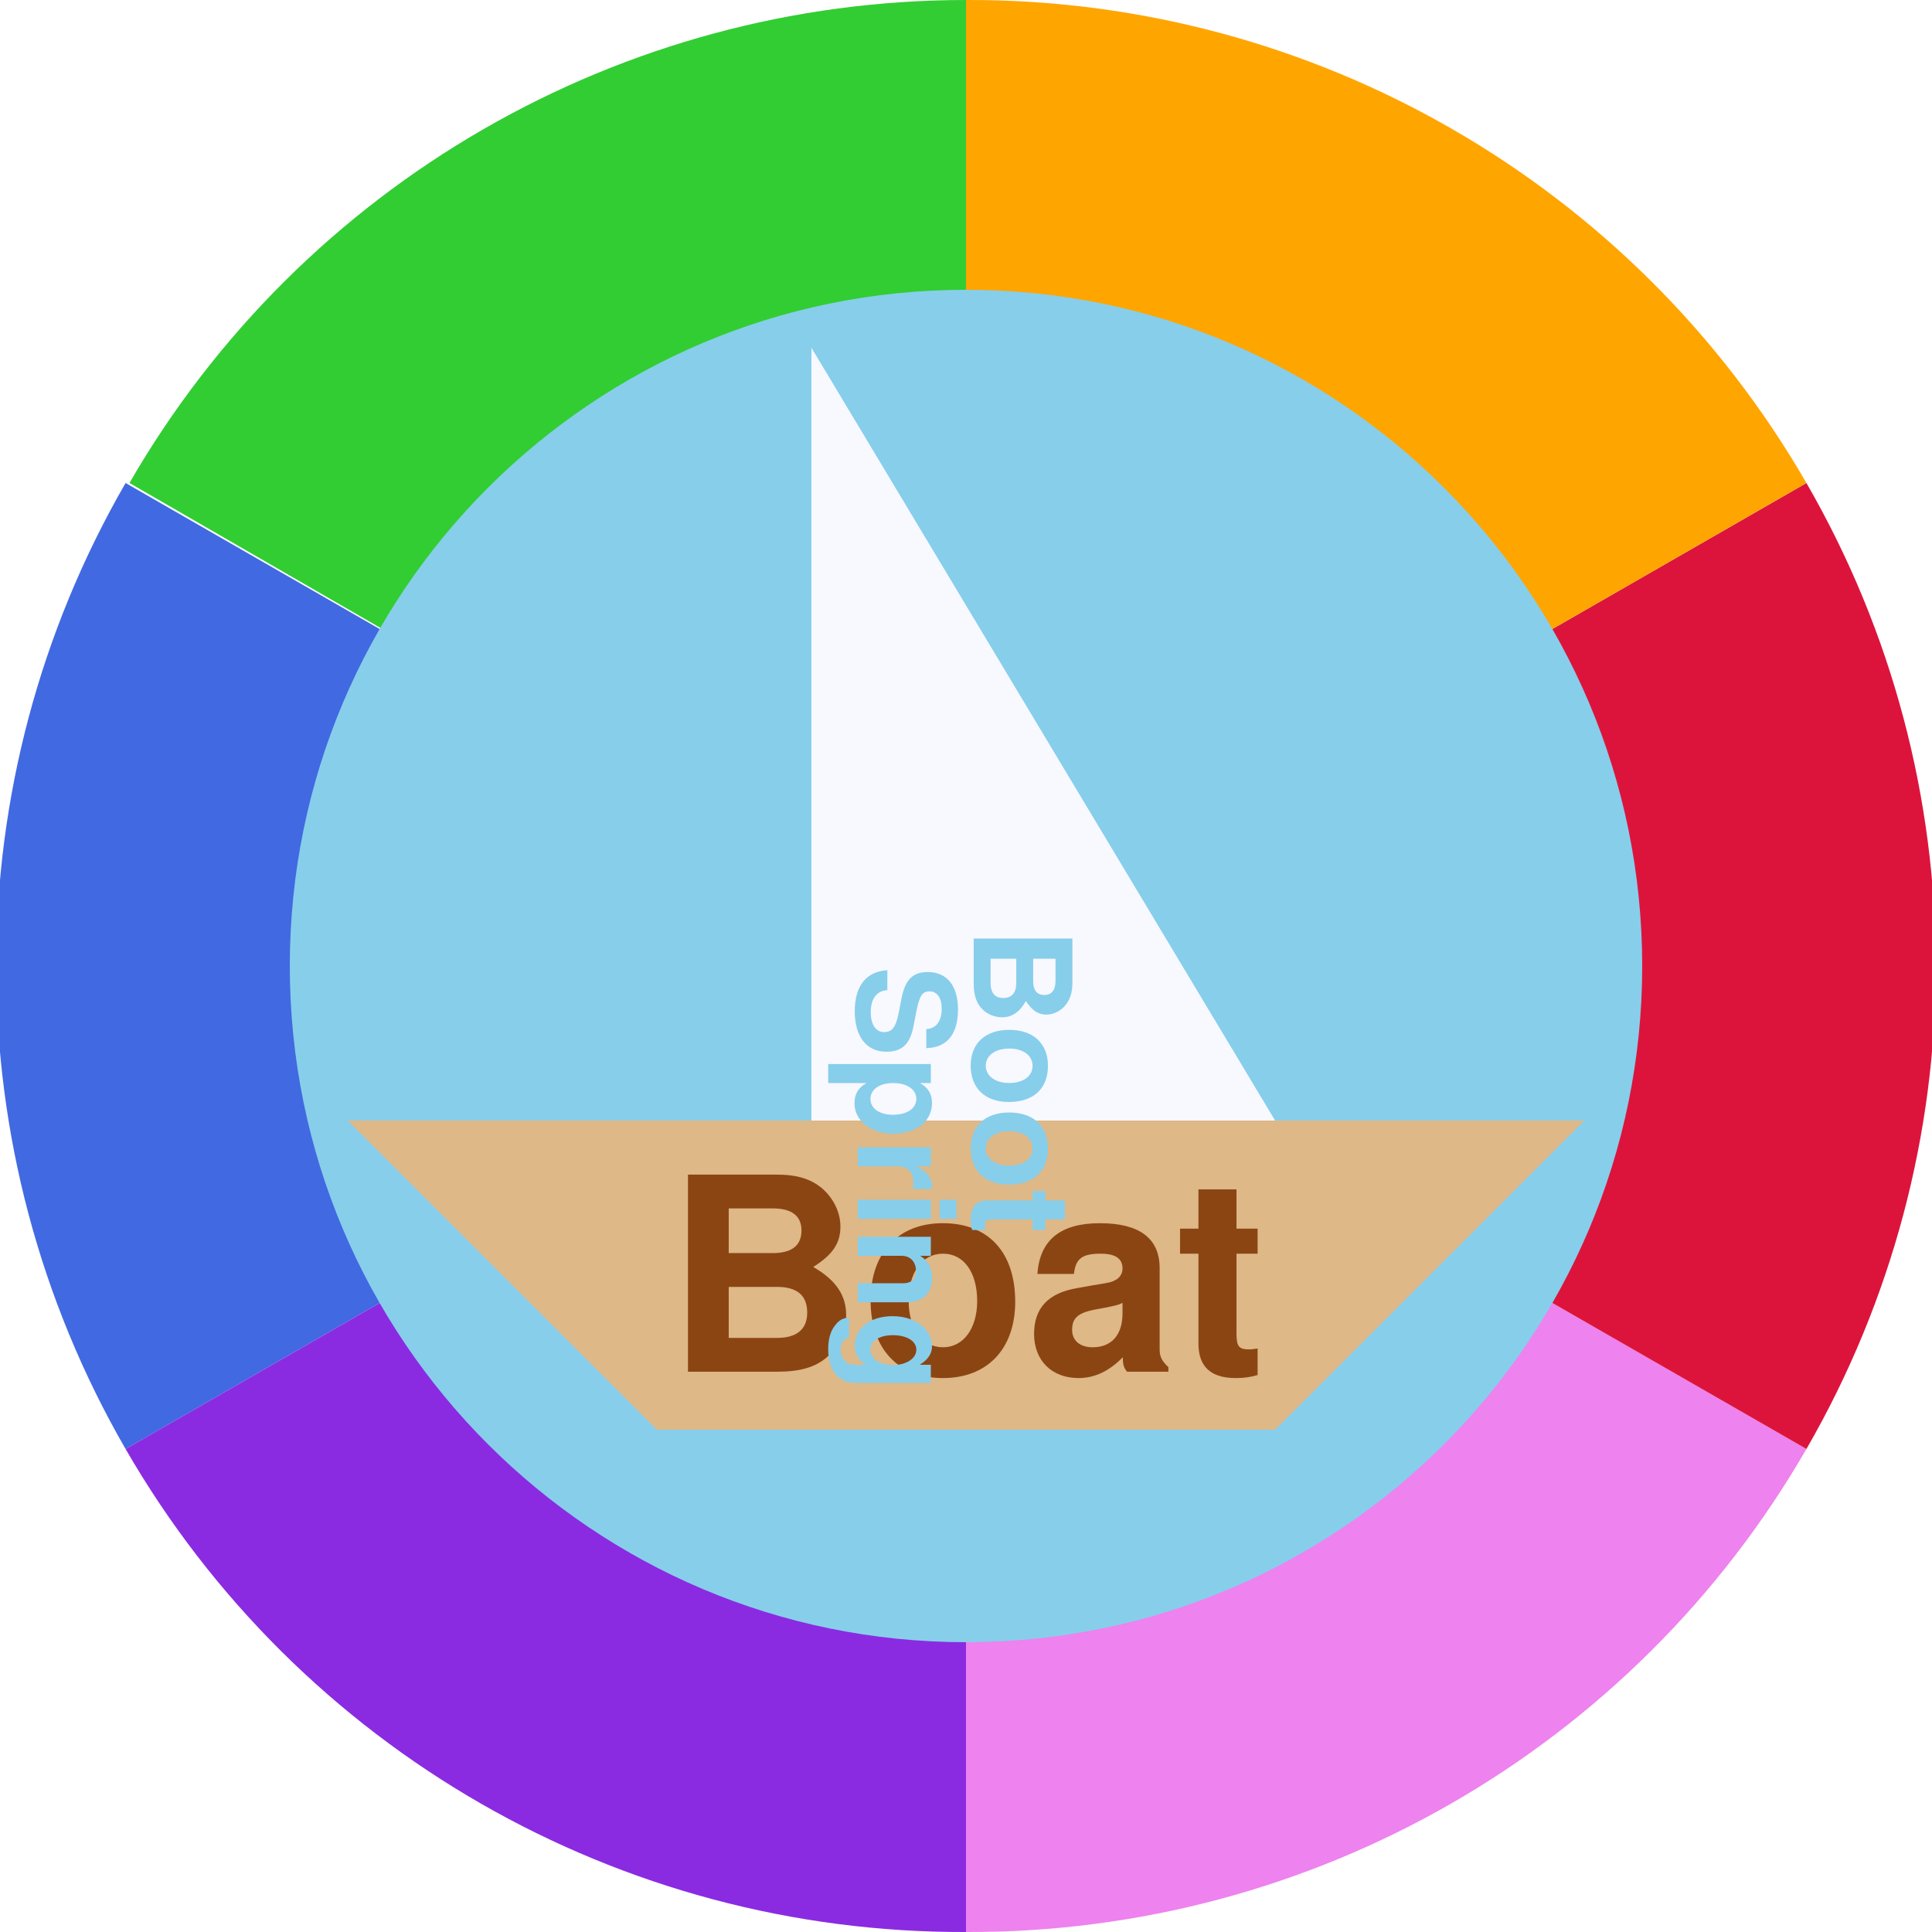
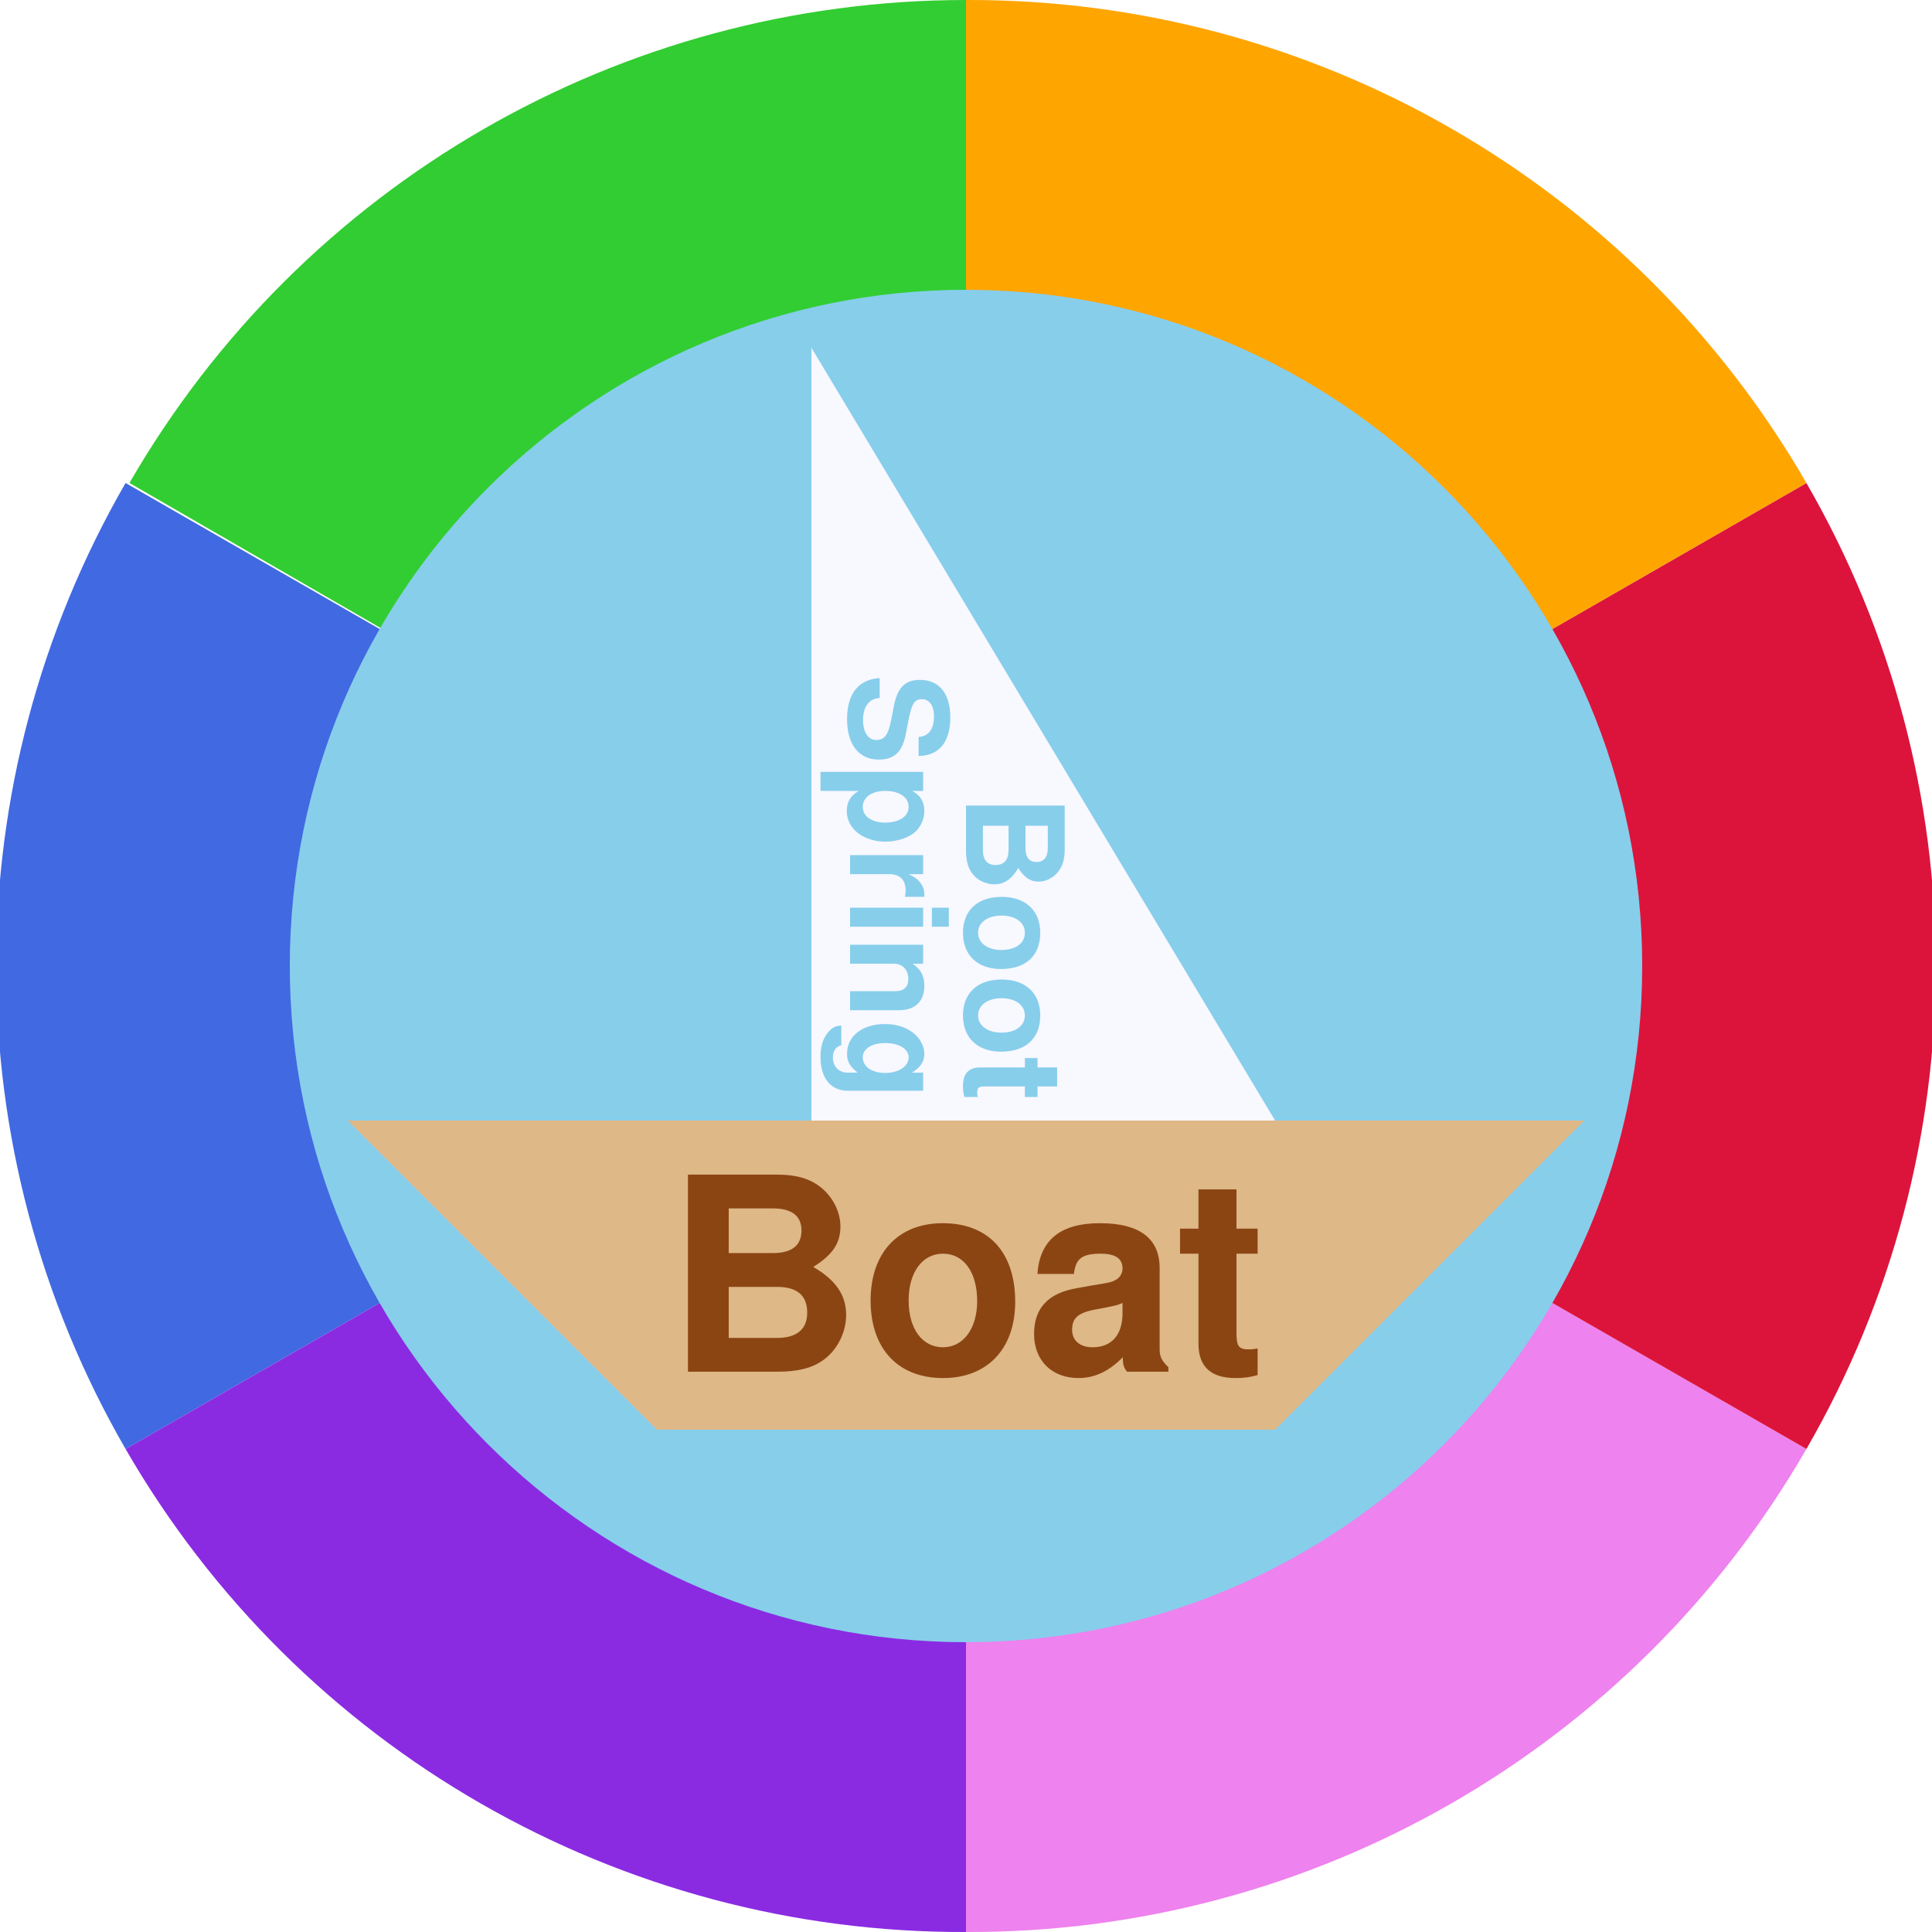
<svg xmlns="http://www.w3.org/2000/svg" width="100" height="100">
  <g id="group-color" stroke="none" stroke-width="none">
    <path id="element-color-1" d="M50,50 m0,-50 a50,50,1,0,0,-43.3,25 L50,50 z" fill="LimeGreen" />
    <path id="element-color-2" d="M50,50 m-43.5,-25 a50,50,1,0,0,0,50 L50,50 z" fill="RoyalBlue" />
    <path id="element-color-3" d="M50,50 m-43.5,25 a50,50,1,0,0,43.5,25 L50,50 z" fill="BlueViolet" />
    <path id="element-color-4" d="M50,50 m0,50 a50,50,1,0,0,43.5,-25 L50,50 z" fill="Violet" />
    <path id="element-color-5" d="M50,50 m43.5,25 a50,50,1,0,0,0,-50 L50,50 z" fill="Crimson" />
    <path id="element-color-6" d="M50,50 m43.5,-25 a50,50,1,0,0,-43.5,-25 L50,50 z" fill="Orange" />
    <circle cx="50" cy="50" r="35" fill="SkyBlue" />
    <path id="element-boat" d="M50,50 m-32,8 l64,0 l-16,16 l-32,0 z" fill="BurlyWood" />
    <path id="element-sail" d="M50,50 m-8,-32 l24,40 l-24,0 z" fill="GhostWhite" />
  </g>
  <g id="group-text" font-family="Helvetica, Arial, sans-serif" font-weight="bold">
    <text id="element-boat" x="50" y="71" text-anchor="middle" font-size="14" fill="SaddleBrown">
      Boat
    </text>
-     <text id="element-spring" x="46" y="57" text-anchor="end" font-size="7" writing-mode="tb" fill="SkyBlue">
+     <text id="element-spring" x="44" y="57" text-anchor="end" font-size="7" transform="rotate(90, 44, 57)" fill="SkyBlue">
      Spring
    </text>
-     <text id="element-boot" x="52" y="55" text-anchor="end" font-size="7" writing-mode="tb" fill="SkyBlue">
+     <text id="element-boot" x="50" y="57" text-anchor="end" font-size="7" transform="rotate(90, 50, 57)" fill="SkyBlue">
      Boot
    </text>
  </g>
</svg>
